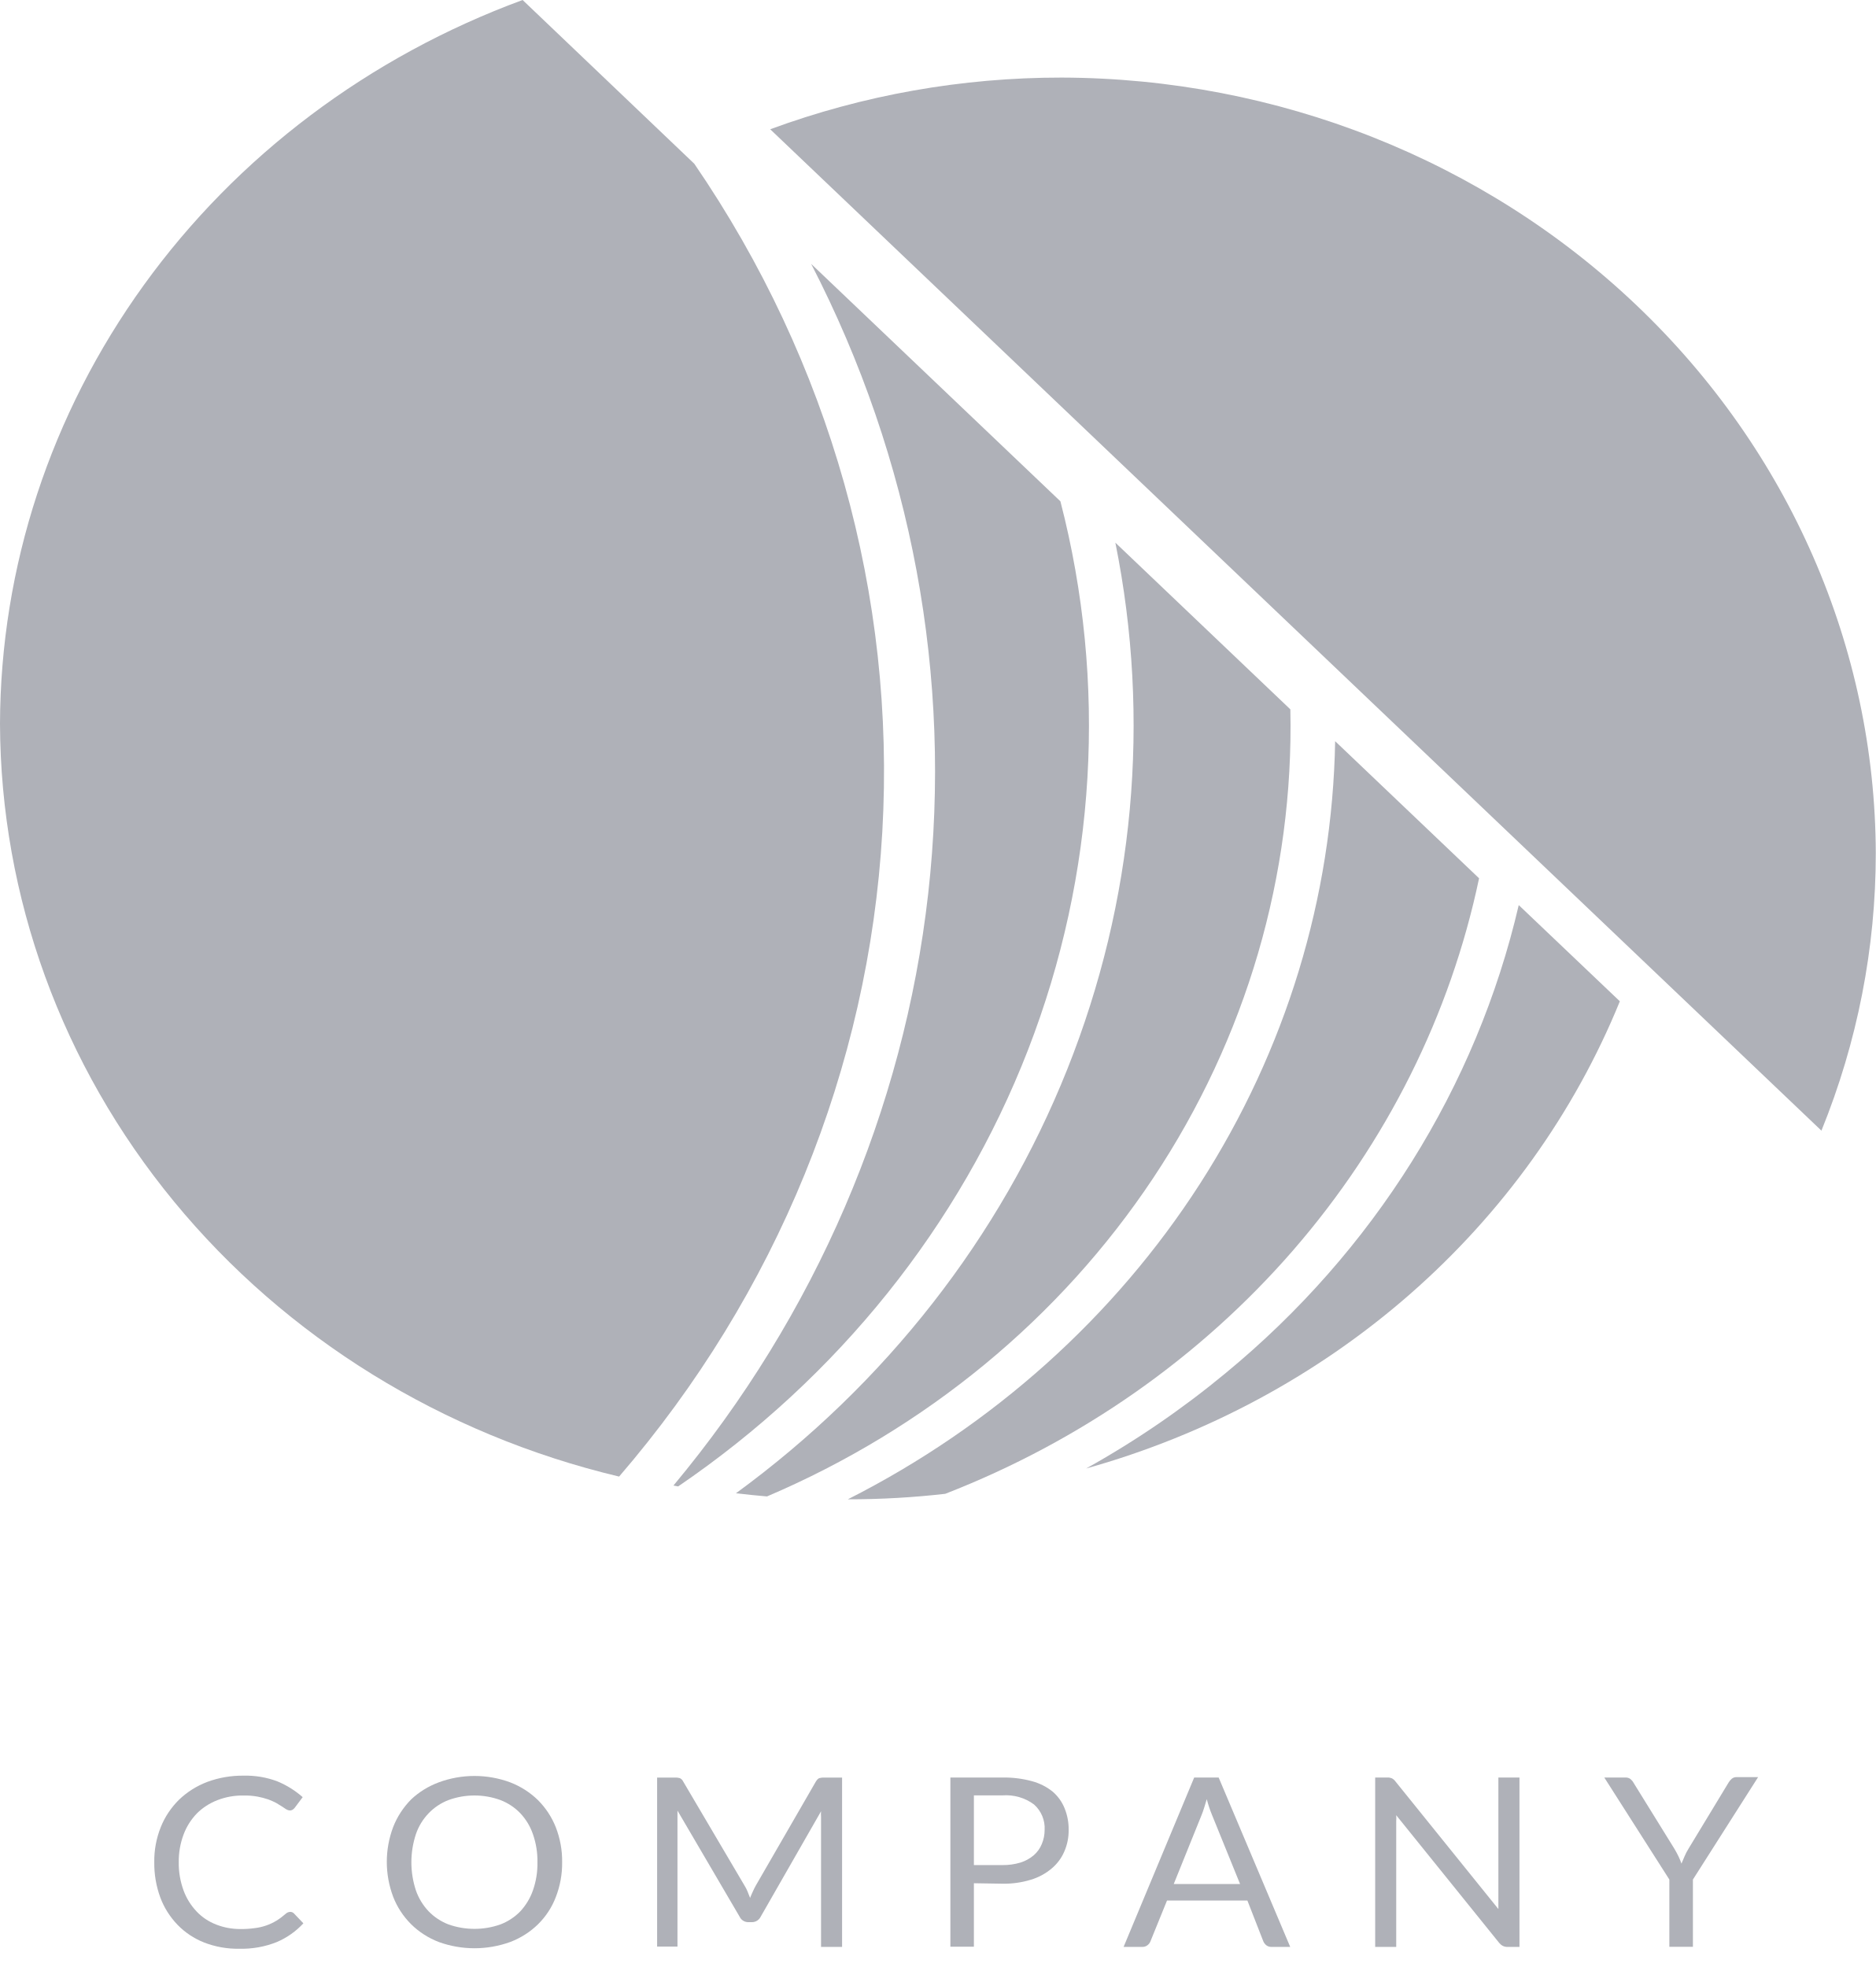
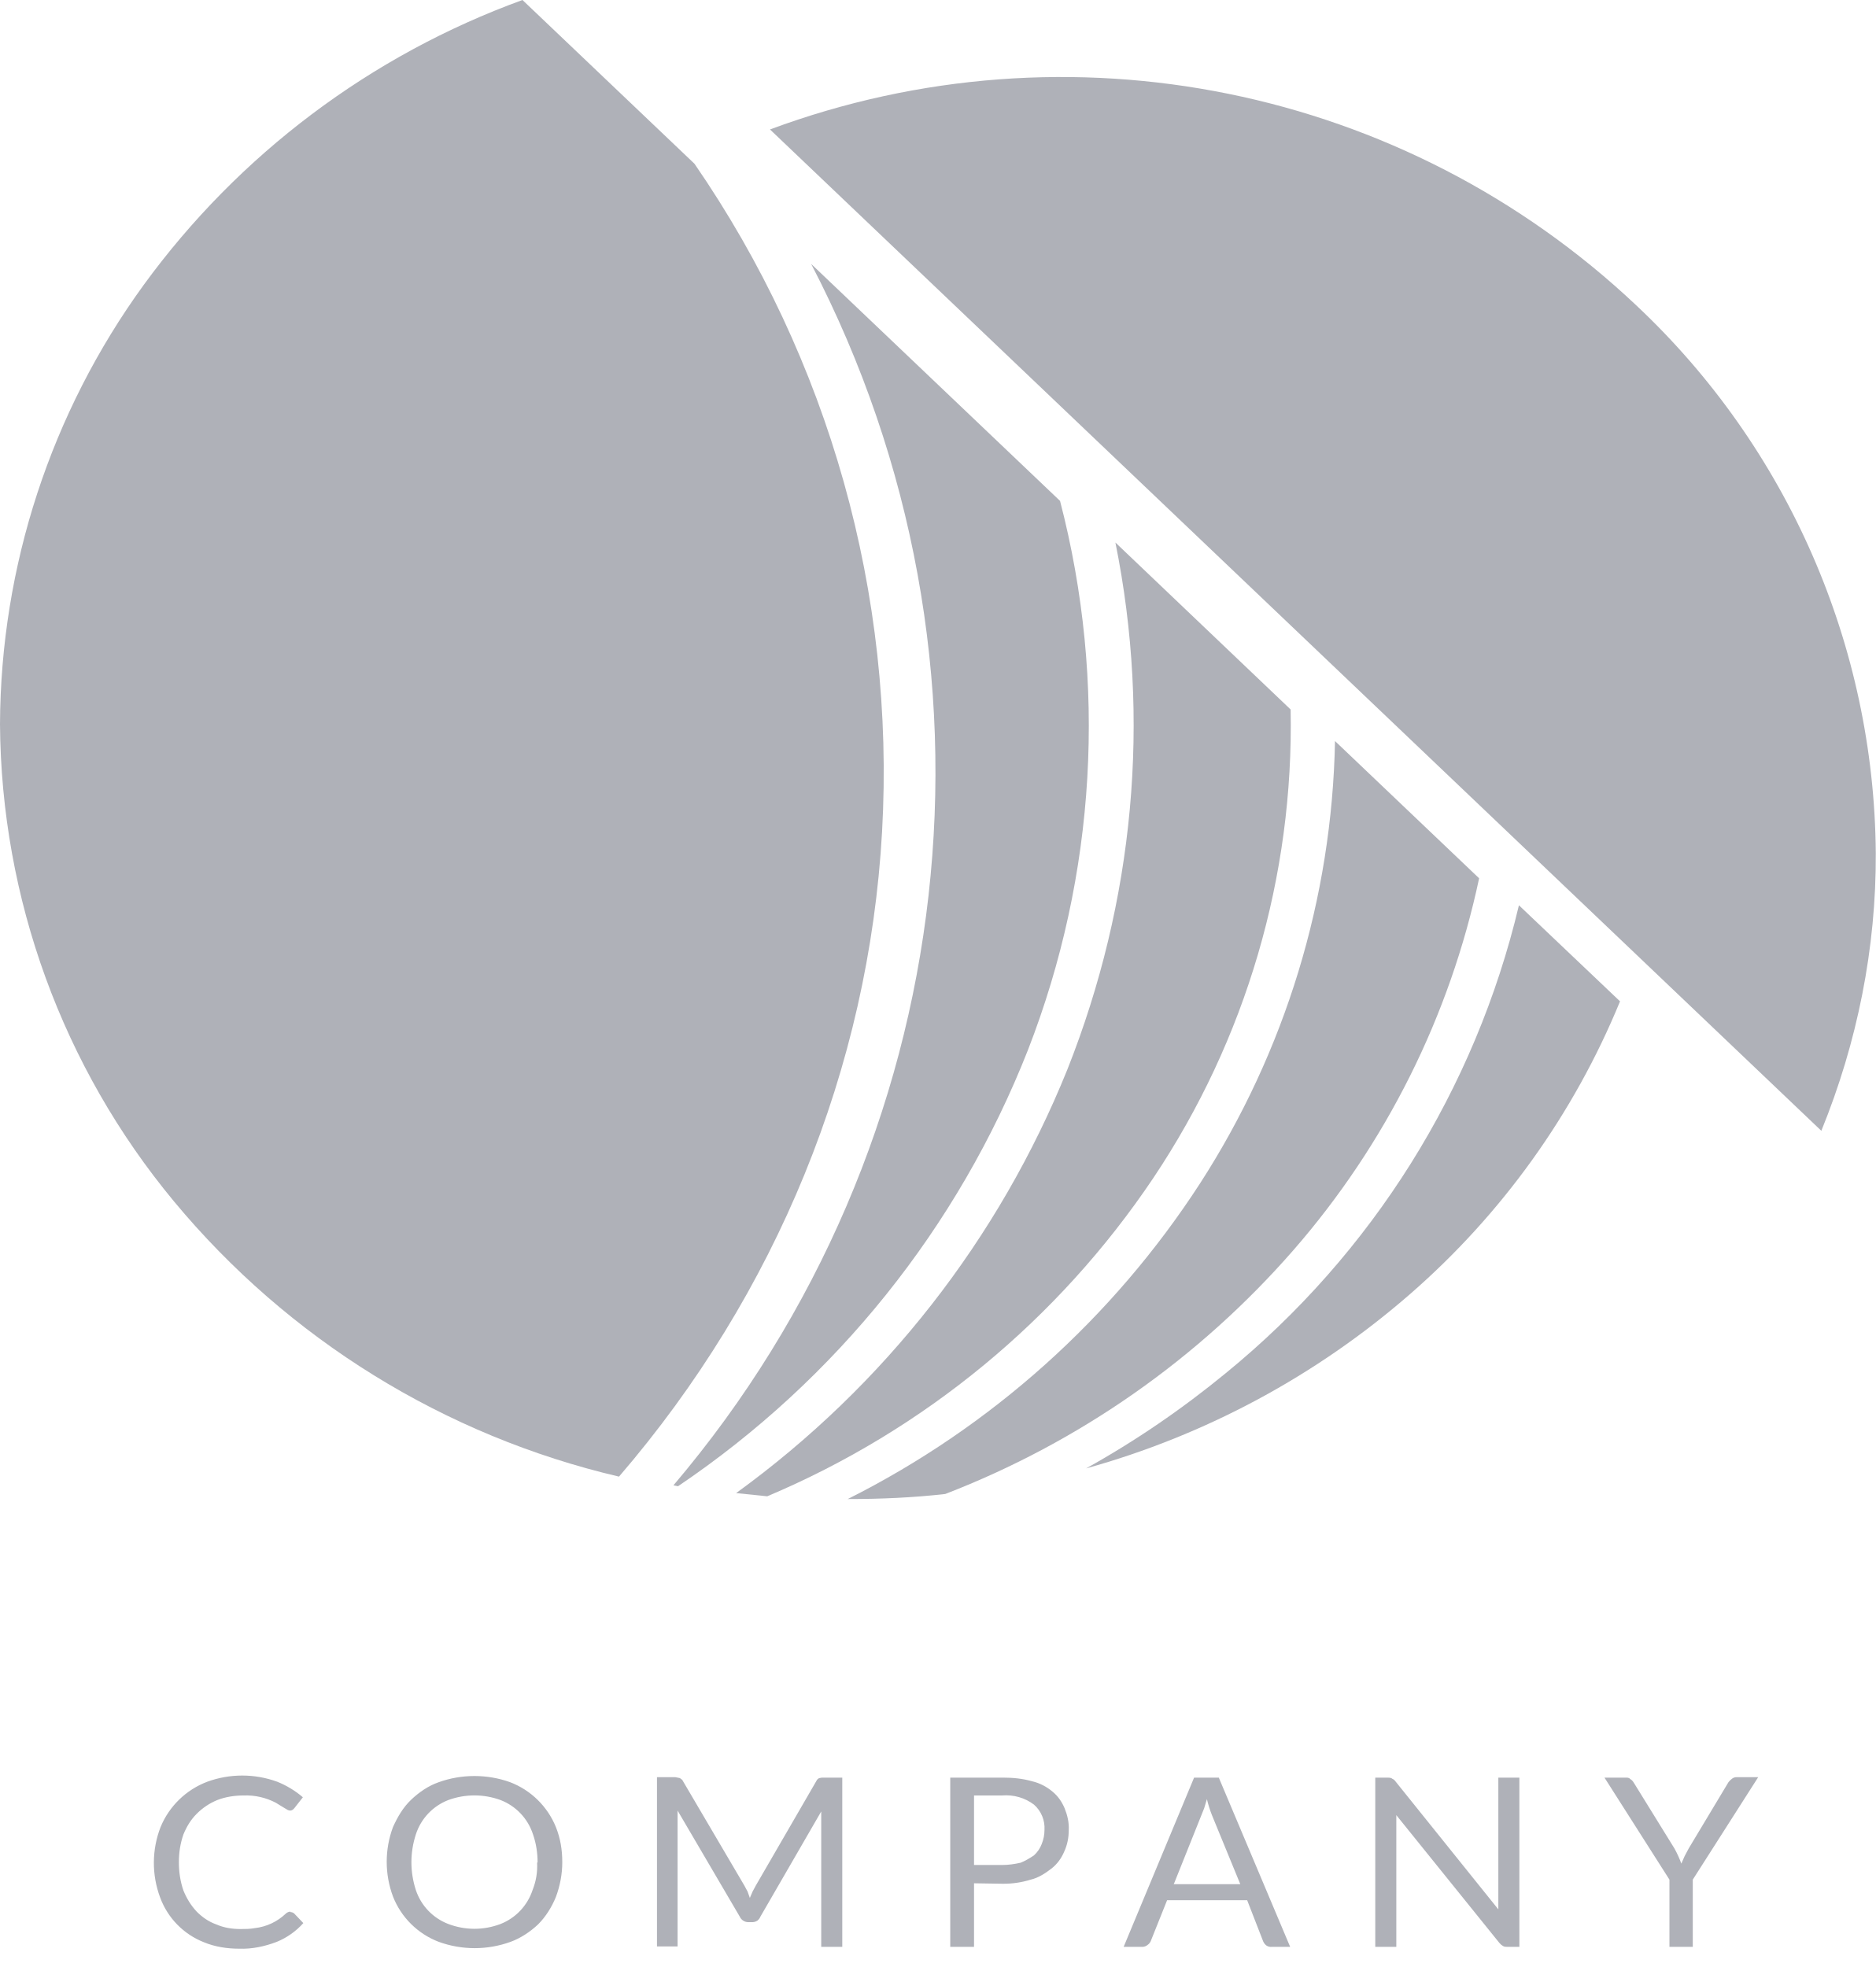
- <svg xmlns="http://www.w3.org/2000/svg" width="41" height="43" viewBox="0 0 41 43" fill="none">
-   <path d="M6.345 41.795C6.36 41.795 6.375 41.798 6.389 41.804C6.403 41.81 6.415 41.818 6.425 41.829L6.631 42.045C6.471 42.219 6.274 42.359 6.052 42.454C5.793 42.558 5.513 42.608 5.232 42.601C4.967 42.606 4.705 42.559 4.46 42.464C4.239 42.376 4.041 42.244 3.879 42.076C3.713 41.903 3.585 41.7 3.503 41.478C3.413 41.232 3.369 40.972 3.372 40.711C3.368 40.449 3.416 40.188 3.514 39.942C3.603 39.719 3.739 39.516 3.912 39.344C4.088 39.175 4.298 39.042 4.53 38.954C4.783 38.86 5.053 38.814 5.324 38.817C5.577 38.811 5.828 38.853 6.063 38.942C6.266 39.026 6.453 39.143 6.616 39.287L6.443 39.518C6.431 39.534 6.417 39.548 6.399 39.559C6.379 39.573 6.355 39.579 6.33 39.577C6.303 39.575 6.278 39.566 6.255 39.552L6.163 39.491L6.034 39.412C5.979 39.383 5.921 39.358 5.862 39.336C5.786 39.31 5.707 39.29 5.628 39.275C5.527 39.257 5.424 39.249 5.322 39.251C5.126 39.248 4.932 39.283 4.751 39.353C4.582 39.419 4.429 39.517 4.303 39.643C4.175 39.776 4.076 39.933 4.013 40.103C3.94 40.298 3.904 40.504 3.907 40.711C3.904 40.921 3.94 41.13 4.013 41.329C4.075 41.498 4.172 41.654 4.298 41.787C4.416 41.912 4.562 42.009 4.725 42.072C4.893 42.138 5.073 42.171 5.255 42.17C5.36 42.171 5.465 42.165 5.569 42.15C5.738 42.13 5.901 42.074 6.045 41.986C6.117 41.941 6.184 41.89 6.248 41.834C6.274 41.81 6.309 41.796 6.345 41.795Z" fill="#AFB1B8" />
-   <path d="M12.287 40.711C12.29 40.971 12.243 41.229 12.148 41.473C12.064 41.694 11.932 41.896 11.761 42.065C11.589 42.234 11.382 42.366 11.153 42.453C10.649 42.636 10.092 42.636 9.589 42.453C9.361 42.365 9.155 42.232 8.985 42.064C8.813 41.892 8.68 41.688 8.594 41.466C8.408 40.972 8.408 40.432 8.594 39.939C8.681 39.716 8.814 39.512 8.985 39.338C9.157 39.175 9.363 39.048 9.589 38.964C10.092 38.777 10.65 38.777 11.153 38.964C11.381 39.052 11.588 39.185 11.76 39.353C11.929 39.523 12.061 39.724 12.148 39.944C12.243 40.189 12.291 40.449 12.287 40.711ZM11.747 40.711C11.751 40.503 11.718 40.296 11.649 40.098C11.592 39.929 11.498 39.773 11.374 39.64C11.253 39.514 11.105 39.415 10.939 39.351C10.573 39.217 10.168 39.217 9.802 39.351C9.637 39.415 9.488 39.514 9.368 39.64C9.242 39.772 9.147 39.928 9.09 40.098C8.959 40.497 8.959 40.925 9.09 41.324C9.148 41.493 9.243 41.649 9.368 41.782C9.489 41.907 9.637 42.005 9.802 42.069C10.169 42.199 10.573 42.199 10.939 42.069C11.105 42.005 11.253 41.907 11.374 41.782C11.497 41.648 11.591 41.492 11.649 41.324C11.718 41.126 11.751 40.919 11.747 40.711Z" fill="#AFB1B8" />
-   <path d="M16.341 41.353L16.395 41.49C16.415 41.441 16.433 41.397 16.454 41.353C16.474 41.307 16.496 41.262 16.521 41.218L17.835 38.942C17.861 38.903 17.884 38.878 17.91 38.871C17.945 38.861 17.981 38.857 18.018 38.859H18.406V42.561H17.946V39.839C17.946 39.804 17.946 39.765 17.946 39.724C17.943 39.681 17.943 39.639 17.946 39.596L16.624 41.905C16.607 41.939 16.58 41.968 16.546 41.989C16.513 42.009 16.473 42.02 16.433 42.02H16.359C16.319 42.02 16.279 42.01 16.246 41.989C16.212 41.969 16.185 41.939 16.169 41.905L14.808 39.581C14.808 39.626 14.808 39.67 14.808 39.714C14.808 39.758 14.808 39.797 14.808 39.831V42.554H14.363V38.859H14.751C14.788 38.857 14.824 38.861 14.859 38.871C14.891 38.886 14.917 38.911 14.931 38.942L16.274 41.221C16.3 41.263 16.323 41.307 16.341 41.353Z" fill="#AFB1B8" />
-   <path d="M21.287 41.169V42.556H20.773V38.858H21.92C22.136 38.855 22.352 38.882 22.56 38.939C22.727 38.984 22.881 39.063 23.013 39.17C23.127 39.27 23.215 39.394 23.27 39.532C23.331 39.683 23.361 39.844 23.358 40.005C23.36 40.167 23.328 40.328 23.262 40.478C23.201 40.62 23.106 40.747 22.985 40.848C22.853 40.959 22.698 41.043 22.529 41.093C22.329 41.154 22.12 41.183 21.91 41.179L21.287 41.169ZM21.287 40.772H21.91C22.045 40.774 22.179 40.755 22.308 40.716C22.415 40.682 22.512 40.628 22.596 40.557C22.674 40.489 22.733 40.405 22.771 40.312C22.813 40.213 22.834 40.107 22.833 40C22.839 39.898 22.821 39.795 22.781 39.699C22.741 39.603 22.68 39.517 22.601 39.447C22.405 39.3 22.158 39.23 21.91 39.248H21.287V40.772Z" fill="#AFB1B8" />
-   <path d="M28.201 42.561H27.795C27.754 42.563 27.714 42.55 27.681 42.527C27.652 42.504 27.629 42.474 27.614 42.441L27.265 41.547H25.508L25.145 42.441C25.132 42.474 25.11 42.502 25.081 42.524C25.048 42.55 25.007 42.562 24.965 42.561H24.559L26.102 38.858H26.637L28.201 42.561ZM25.655 41.186H27.105L26.493 39.679C26.446 39.566 26.408 39.45 26.377 39.331L26.318 39.525C26.3 39.584 26.28 39.638 26.262 39.682L25.655 41.186Z" fill="#AFB1B8" />
-   <path d="M30.423 38.875C30.454 38.892 30.48 38.914 30.5 38.942L32.751 41.733C32.751 41.689 32.751 41.645 32.751 41.603C32.751 41.561 32.751 41.52 32.751 41.48V38.858H33.212V42.561H32.954C32.918 42.562 32.882 42.555 32.849 42.539C32.817 42.522 32.789 42.498 32.767 42.471L30.518 39.682C30.521 39.724 30.521 39.767 30.518 39.809C30.518 39.851 30.518 39.888 30.518 39.922V42.561H30.058V38.858H30.331C30.363 38.857 30.394 38.863 30.423 38.875Z" fill="#AFB1B8" />
-   <path d="M37.003 41.088V42.559H36.488V41.088L35.066 38.858H35.526C35.566 38.856 35.605 38.867 35.637 38.89C35.665 38.914 35.689 38.942 35.706 38.974L36.596 40.412C36.633 40.473 36.663 40.53 36.689 40.584C36.715 40.638 36.735 40.689 36.753 40.74L36.82 40.581C36.845 40.523 36.874 40.466 36.908 40.412L37.785 38.964C37.803 38.935 37.826 38.908 37.852 38.885C37.882 38.86 37.922 38.847 37.962 38.849H38.428L37.003 41.088Z" fill="#AFB1B8" />
-   <path d="M16.086 32.644C16.31 32.671 16.536 32.693 16.765 32.713C20.236 31.234 23.172 28.813 25.206 25.753C27.241 22.692 28.283 19.129 28.204 15.507L24.379 11.863C25.157 15.719 24.793 19.705 23.328 23.375C21.864 27.045 19.356 30.255 16.086 32.644Z" fill="#AFB1B8" />
-   <path d="M14.72 32.475L14.823 32.494C18.317 30.113 20.982 26.788 22.471 22.949C23.96 19.11 24.206 14.933 23.178 10.959L17.73 5.769C19.933 10.035 20.82 14.81 20.288 19.537C19.755 24.265 17.824 28.751 14.72 32.475Z" fill="#AFB1B8" />
-   <path d="M33.196 19.786C32.271 23.765 30.023 27.354 26.786 30.02C25.841 30.802 24.822 31.5 23.741 32.102C26.376 31.365 28.799 30.06 30.821 28.289C32.843 26.518 34.412 24.328 35.406 21.889L33.196 19.786Z" fill="#AFB1B8" />
-   <path d="M32.329 19.2L29.183 16.203C29.123 19.62 28.104 22.959 26.231 25.874C24.358 28.788 21.699 31.172 18.532 32.776H18.548C19.253 32.776 19.959 32.736 20.66 32.656C23.619 31.505 26.234 29.674 28.27 27.326C30.306 24.978 31.701 22.186 32.329 19.2Z" fill="#AFB1B8" />
-   <path d="M15.176 3.58L11.423 0C8.068 1.235 5.183 3.406 3.145 6.23C1.107 9.053 0.01 12.397 0 15.823H0C0.013 19.61 1.35 23.284 3.801 26.264C6.252 29.245 9.676 31.361 13.532 32.279C16.974 28.284 18.989 23.347 19.285 18.186C19.58 13.025 18.141 7.909 15.176 3.58Z" fill="#AFB1B8" />
-   <path d="M41 18.649C40.986 14.157 39.107 9.852 35.773 6.676C32.439 3.499 27.921 1.709 23.206 1.696C21.027 1.694 18.867 2.077 16.835 2.826L39.812 24.717C40.598 22.782 41.001 20.724 41 18.649Z" fill="#AFB1B8" />
+ <svg xmlns="http://www.w3.org/2000/svg" width="41" height="43" fill="none">
+   <path d="M6.35 41.8a.12.12 0 01.08.03l.2.21c-.16.18-.36.32-.58.41-.26.1-.54.16-.82.15-.26 0-.53-.04-.77-.14a1.67 1.67 0 01-.96-.98 2.16 2.16 0 01.01-1.54 1.79 1.79 0 011.02-.99 2.23 2.23 0 011.53 0c.2.08.4.2.56.34l-.18.23a.17.17 0 01-.04.04.1.1 0 01-.07.02.16.16 0 01-.07-.03l-.1-.06-.13-.08a1.4 1.4 0 00-.7-.16c-.2 0-.4.03-.58.1-.17.07-.32.17-.45.3-.13.13-.22.28-.29.45-.07.2-.1.4-.1.61 0 .21.03.42.1.62.07.17.16.32.29.46.12.12.26.22.43.28.16.07.34.1.52.1.11 0 .21 0 .32-.02a1.17 1.17 0 00.68-.32.15.15 0 01.1-.04zM12.29 40.71c0 .26-.05.52-.14.76-.09.22-.22.43-.39.6-.17.16-.38.3-.6.38a2.3 2.3 0 01-1.57 0 1.74 1.74 0 01-1-.99 2.17 2.17 0 010-1.52c.1-.22.22-.43.4-.6.17-.16.37-.3.6-.38.5-.18 1.06-.18 1.56 0a1.76 1.76 0 011 .98c.1.25.14.5.14.77zm-.54 0c0-.2-.03-.41-.1-.61a1.2 1.2 0 00-.71-.75 1.66 1.66 0 00-1.14 0 1.2 1.2 0 00-.71.75c-.13.4-.13.82 0 1.22a1.2 1.2 0 00.71.74c.37.14.77.14 1.14 0a1.2 1.2 0 00.7-.74c.08-.2.11-.4.1-.6zM16.34 41.35l.05.14.06-.14.07-.13 1.32-2.28c.02-.04.04-.06.07-.07a.32.32 0 01.1-.01h.4v3.7h-.46v-2.72-.12-.12l-1.33 2.3a.2.2 0 01-.07.09.22.22 0 01-.12.03h-.07a.21.21 0 01-.11-.03.2.2 0 01-.08-.09l-1.36-2.32v2.97h-.45v-3.7h.4l.1.02c.03.02.06.04.07.07l1.34 2.28.07.13zM21.29 41.17v1.39h-.52v-3.7h1.15c.22 0 .43.02.64.08.17.04.32.12.45.23.12.1.2.22.26.36.06.15.1.31.09.48 0 .16-.03.32-.1.47-.06.14-.15.27-.28.37-.13.1-.28.2-.45.24a2 2 0 01-.62.09l-.62-.01zm0-.4h.62c.13 0 .27-.02.4-.05.1-.04.2-.1.29-.16a.65.65 0 00.17-.25c.04-.1.06-.2.06-.31a.68.68 0 00-.23-.55c-.2-.15-.44-.22-.7-.2h-.61v1.52zM28.2 42.56h-.4a.18.18 0 01-.12-.03.23.23 0 01-.07-.09l-.35-.9h-1.75l-.36.9a.2.2 0 01-.07.08.18.18 0 01-.11.04h-.41l1.54-3.7h.54l1.56 3.7zm-2.55-1.37h1.46l-.62-1.51a2.6 2.6 0 01-.11-.35l-.06.2-.06.15-.6 1.5zM30.42 38.88c.03.01.06.03.08.06l2.25 2.8v-.14-2.74h.46v3.7h-.26c-.03 0-.07 0-.1-.02a.28.28 0 01-.08-.07l-2.25-2.79v2.88h-.46v-3.7h.27c.03 0 .06 0 .1.02zM37 41.09v1.47h-.51v-1.47l-1.42-2.23h.46c.04 0 .08 0 .1.03.04.02.06.05.08.08l.89 1.44a2.26 2.26 0 01.15.33l.07-.16.09-.17.87-1.45a.38.38 0 01.07-.07.16.16 0 01.11-.04h.47L37 41.09zM16.09 32.64l.68.07a19.1 19.1 0 008.44-6.96 17.78 17.78 0 003-10.24l-3.83-3.65c.78 3.86.41 7.84-1.05 11.52a21.27 21.27 0 01-7.24 9.26z" fill="#AFB1B8" />
+   <path d="M14.72 32.47l.1.02a20.6 20.6 0 007.65-9.54 19.54 19.54 0 00.7-12l-5.44-5.18a24.08 24.08 0 01-3.01 26.7zM33.2 19.79a18.8 18.8 0 01-6.41 10.23c-.95.78-1.97 1.48-3.05 2.08a18.19 18.19 0 007.08-3.81 17.09 17.09 0 004.59-6.4l-2.21-2.1z" fill="#AFB1B8" />
+   <path d="M32.33 19.2l-3.15-3a18.47 18.47 0 01-2.95 9.67 19.72 19.72 0 01-7.7 6.9h.02c.7 0 1.4-.03 2.11-.11a19.34 19.34 0 007.61-5.33 18.1 18.1 0 004.06-8.13zM15.18 3.58L11.42 0a17.75 17.75 0 00-8.28 6.23A16.46 16.46 0 000 15.83a16.51 16.51 0 003.8 10.43 17.96 17.96 0 009.73 6.02c3.44-4 5.46-8.93 5.75-14.1a23.44 23.44 0 00-4.1-14.6zM41 18.65a16.6 16.6 0 00-5.23-11.97 18.3 18.3 0 00-18.94-3.85l22.98 21.89c.79-1.94 1.2-4 1.19-6.07z" fill="#AFB1B8" />
</svg>
